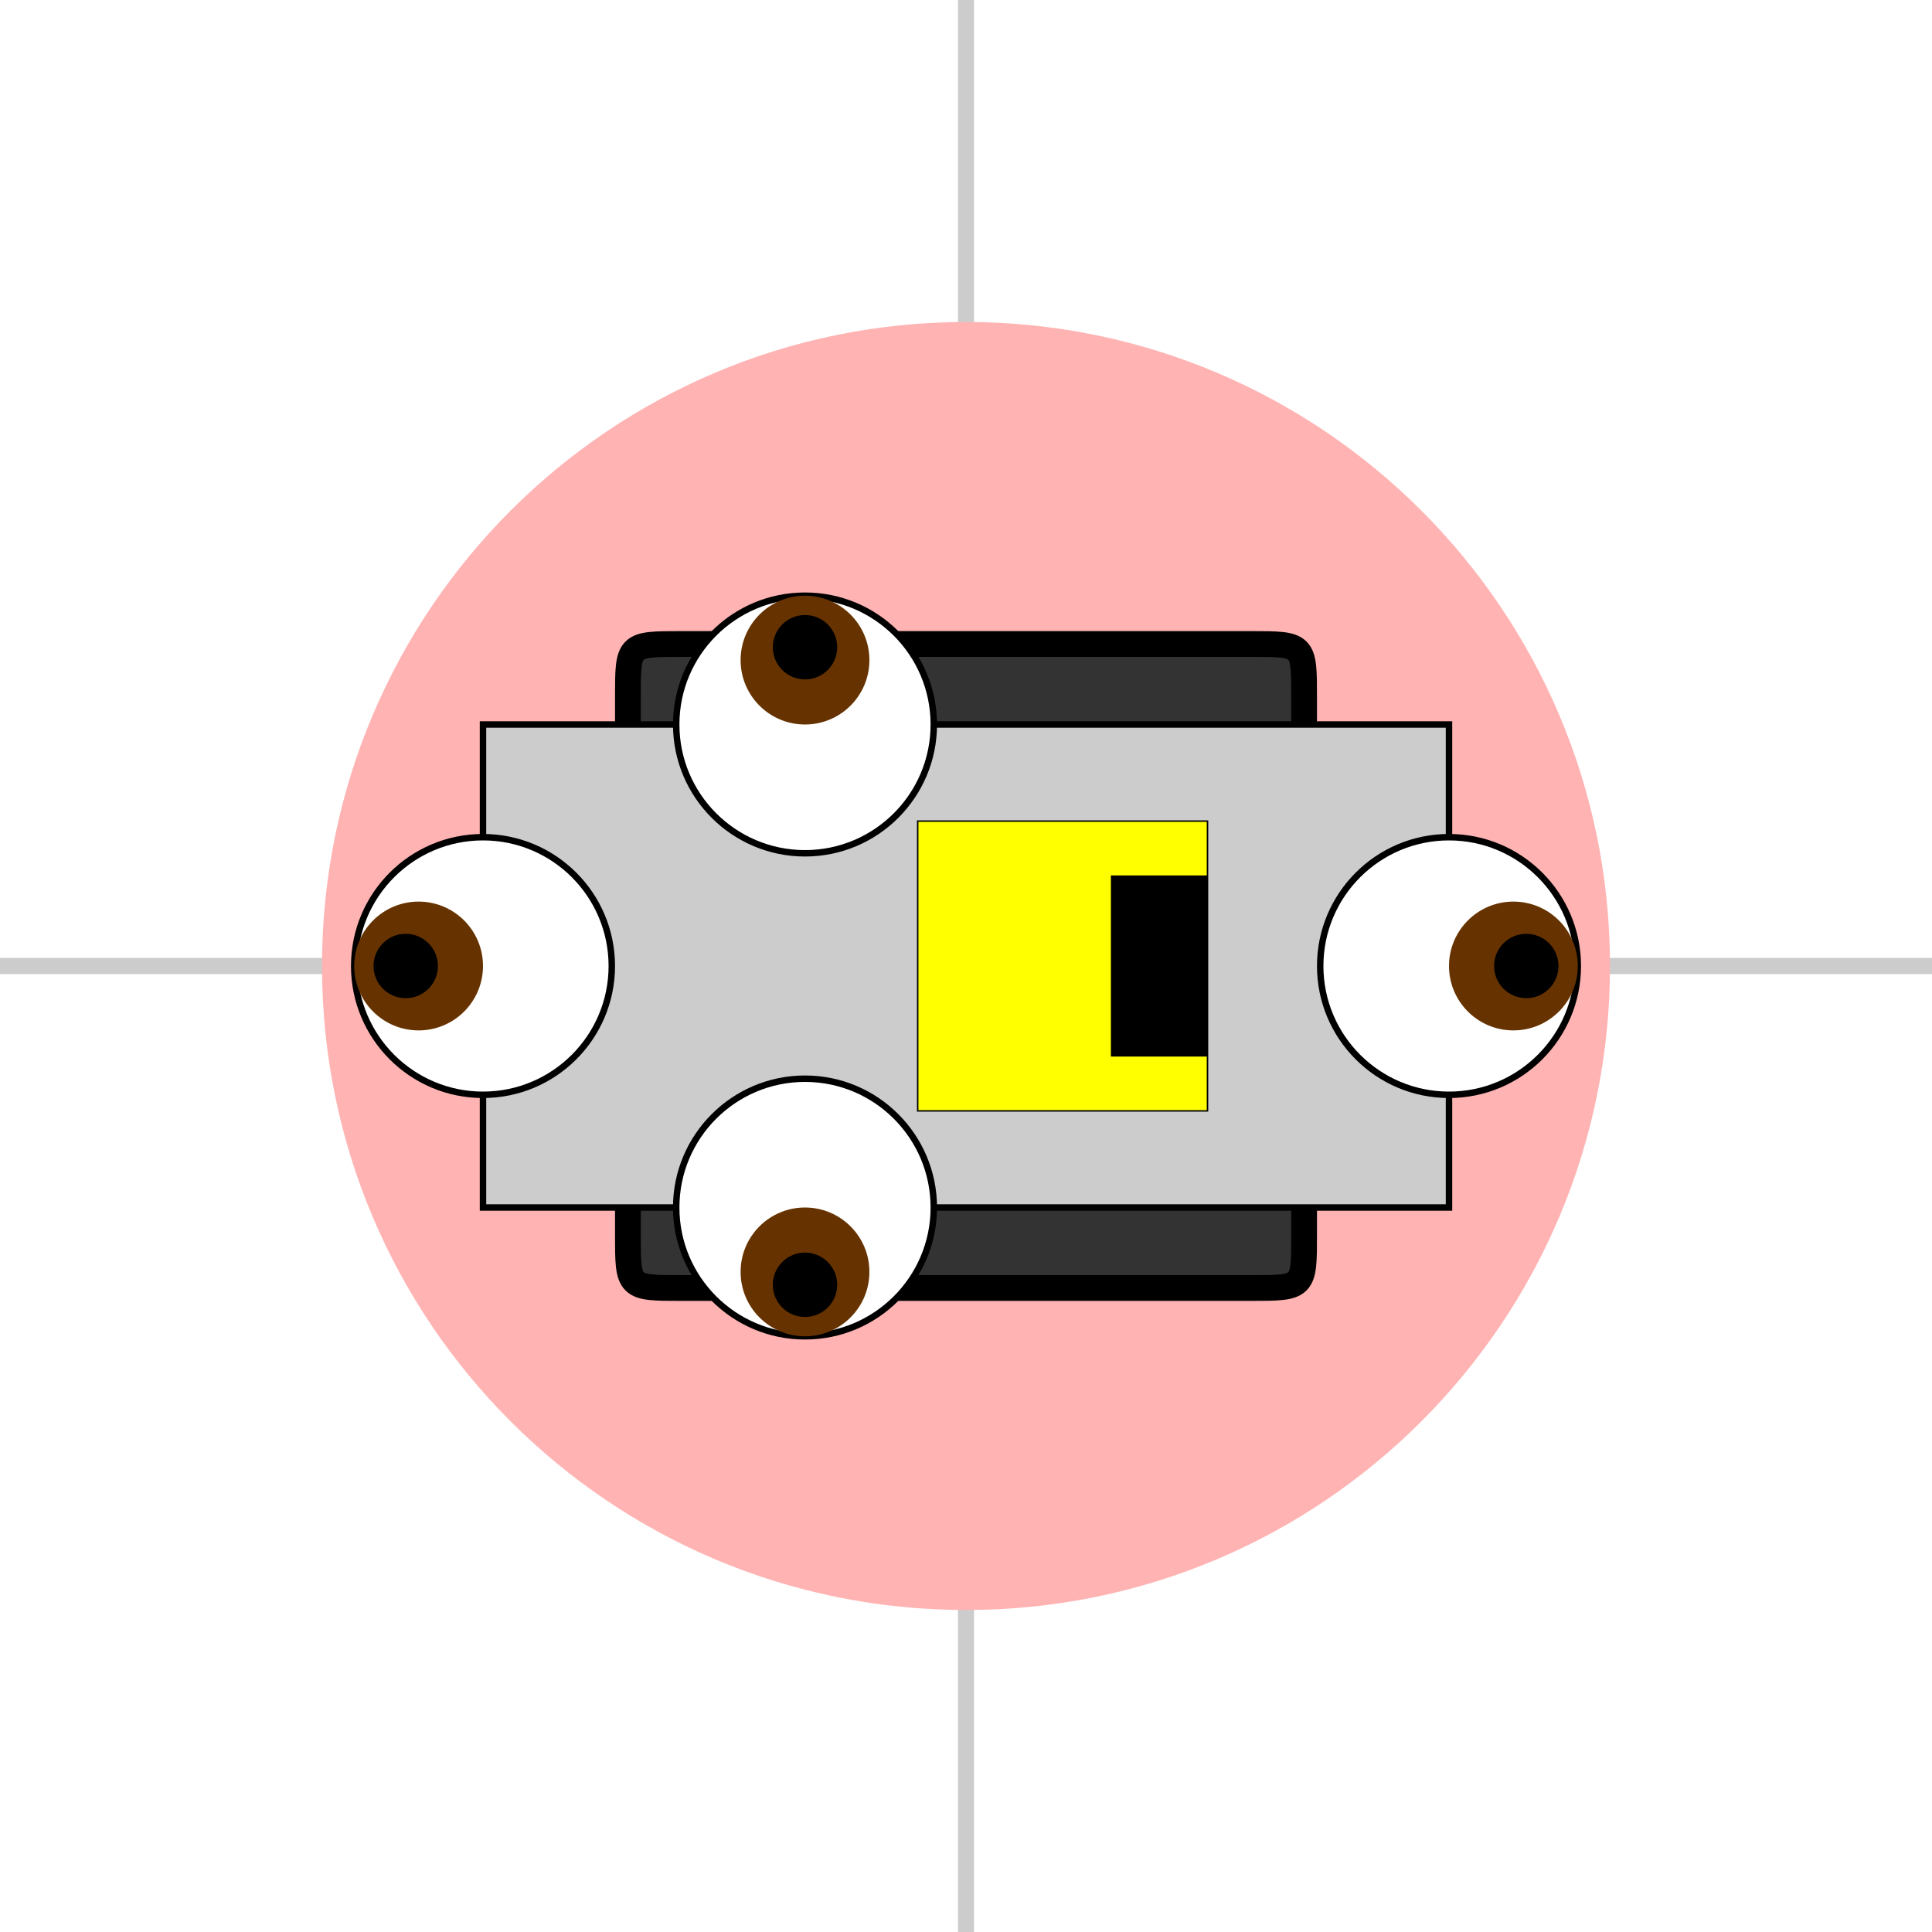
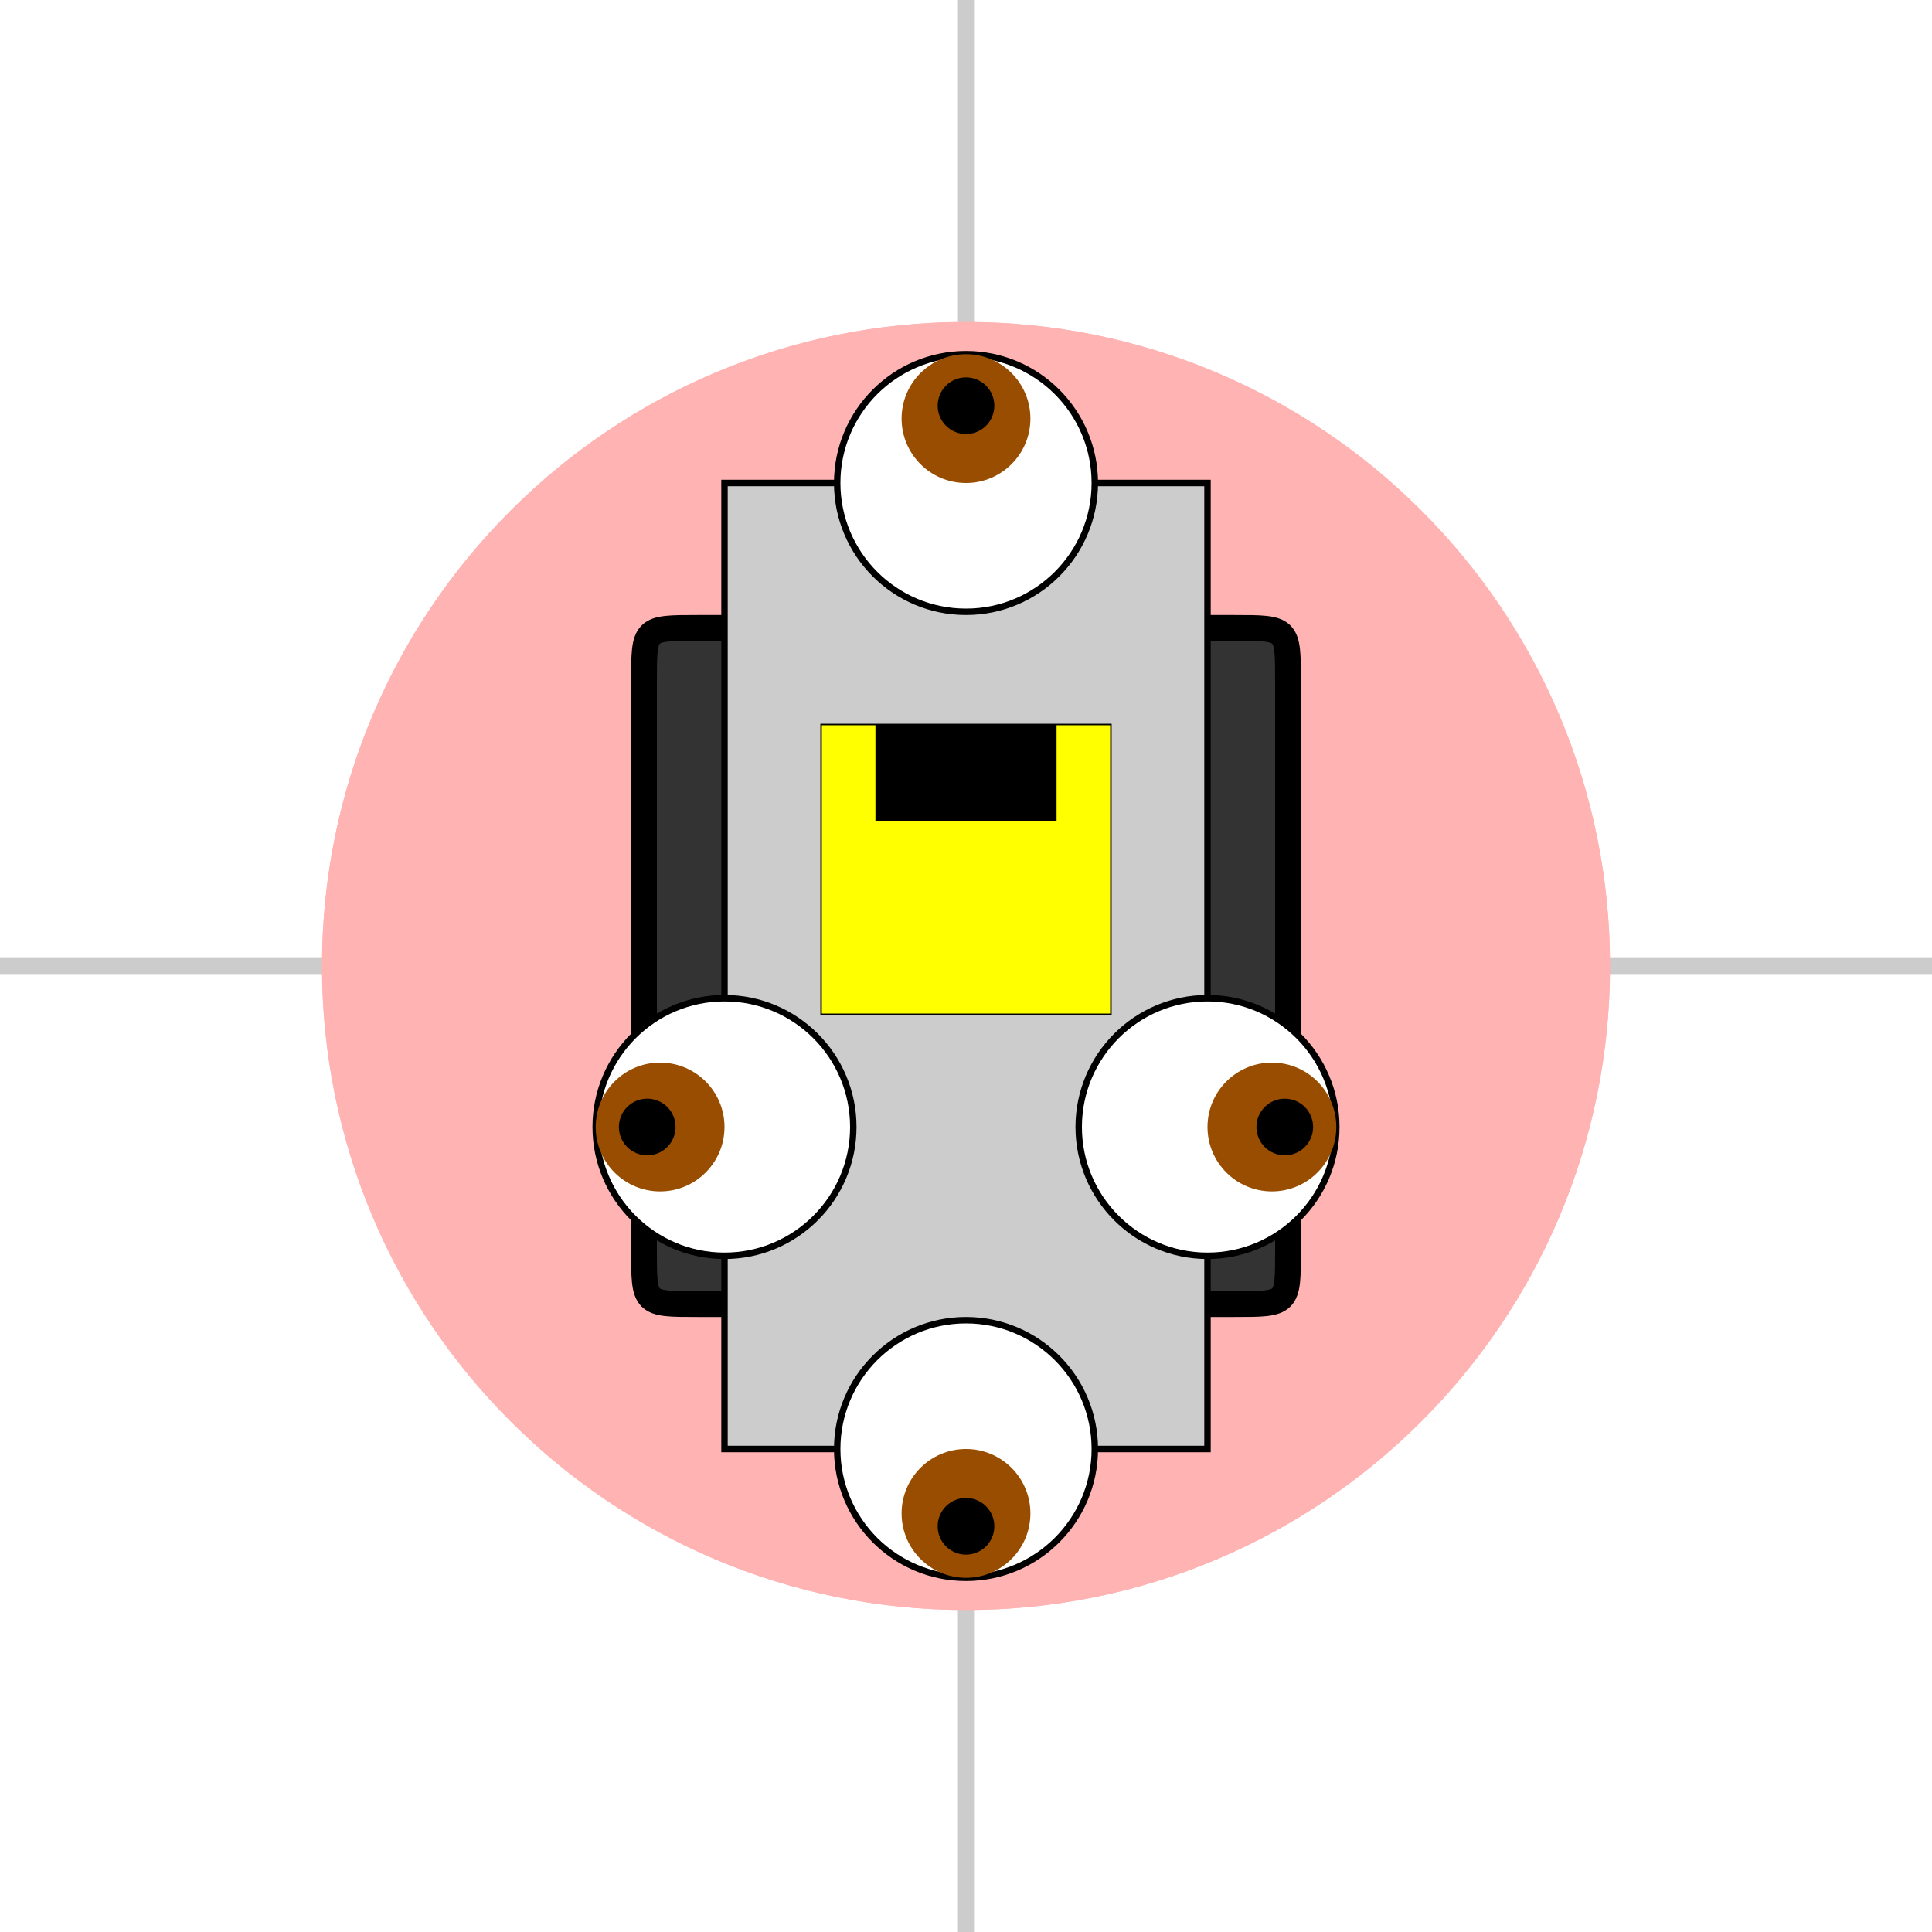
<svg xmlns="http://www.w3.org/2000/svg" width="800pt" height="800pt" viewBox="0 0 800 800" version="1.1">
-   <g id="surface216">
+   <g id="surface233">
    <rect x="0" y="0" width="800" height="800" style="fill:rgb(100%,100%,100%);fill-opacity:1;stroke:none;" />
-     <path style="fill:none;stroke-width:0.005;stroke-linecap:butt;stroke-linejoin:miter;stroke:rgb(80%,80%,80%);stroke-opacity:1;stroke-miterlimit:10;" d="M -10 -10 L -10 10 " transform="matrix(1333.333,0,0,-1333.333,400,400)" />
-     <path style="fill:none;stroke-width:0.005;stroke-linecap:butt;stroke-linejoin:miter;stroke:rgb(80%,80%,80%);stroke-opacity:1;stroke-miterlimit:10;" d="M -9 -10 L -9 10 " transform="matrix(1333.333,0,0,-1333.333,400,400)" />
-     <path style="fill:none;stroke-width:0.005;stroke-linecap:butt;stroke-linejoin:miter;stroke:rgb(80%,80%,80%);stroke-opacity:1;stroke-miterlimit:10;" d="M -8 -10 L -8 10 " transform="matrix(1333.333,0,0,-1333.333,400,400)" />
-     <path style="fill:none;stroke-width:0.005;stroke-linecap:butt;stroke-linejoin:miter;stroke:rgb(80%,80%,80%);stroke-opacity:1;stroke-miterlimit:10;" d="M -7 -10 L -7 10 " transform="matrix(1333.333,0,0,-1333.333,400,400)" />
-     <path style="fill:none;stroke-width:0.005;stroke-linecap:butt;stroke-linejoin:miter;stroke:rgb(80%,80%,80%);stroke-opacity:1;stroke-miterlimit:10;" d="M -6 -10 L -6 10 " transform="matrix(1333.333,0,0,-1333.333,400,400)" />
-     <path style="fill:none;stroke-width:0.005;stroke-linecap:butt;stroke-linejoin:miter;stroke:rgb(80%,80%,80%);stroke-opacity:1;stroke-miterlimit:10;" d="M -5 -10 L -5 10 " transform="matrix(1333.333,0,0,-1333.333,400,400)" />
-     <path style="fill:none;stroke-width:0.005;stroke-linecap:butt;stroke-linejoin:miter;stroke:rgb(80%,80%,80%);stroke-opacity:1;stroke-miterlimit:10;" d="M -4 -10 L -4 10 " transform="matrix(1333.333,0,0,-1333.333,400,400)" />
-     <path style="fill:none;stroke-width:0.005;stroke-linecap:butt;stroke-linejoin:miter;stroke:rgb(80%,80%,80%);stroke-opacity:1;stroke-miterlimit:10;" d="M -3 -10 L -3 10 " transform="matrix(1333.333,0,0,-1333.333,400,400)" />
-     <path style="fill:none;stroke-width:0.005;stroke-linecap:butt;stroke-linejoin:miter;stroke:rgb(80%,80%,80%);stroke-opacity:1;stroke-miterlimit:10;" d="M -2 -10 L -2 10 " transform="matrix(1333.333,0,0,-1333.333,400,400)" />
-     <path style="fill:none;stroke-width:0.005;stroke-linecap:butt;stroke-linejoin:miter;stroke:rgb(80%,80%,80%);stroke-opacity:1;stroke-miterlimit:10;" d="M -1 -10 L -1 10 " transform="matrix(1333.333,0,0,-1333.333,400,400)" />
-     <path style="fill:none;stroke-width:0.005;stroke-linecap:butt;stroke-linejoin:miter;stroke:rgb(80%,80%,80%);stroke-opacity:1;stroke-miterlimit:10;" d="M 0 -10 L 0 10 " transform="matrix(1333.333,0,0,-1333.333,400,400)" />
-     <path style="fill:none;stroke-width:0.005;stroke-linecap:butt;stroke-linejoin:miter;stroke:rgb(80%,80%,80%);stroke-opacity:1;stroke-miterlimit:10;" d="M 1 -10 L 1 10 " transform="matrix(1333.333,0,0,-1333.333,400,400)" />
-     <path style="fill:none;stroke-width:0.005;stroke-linecap:butt;stroke-linejoin:miter;stroke:rgb(80%,80%,80%);stroke-opacity:1;stroke-miterlimit:10;" d="M 2 -10 L 2 10 " transform="matrix(1333.333,0,0,-1333.333,400,400)" />
-     <path style="fill:none;stroke-width:0.005;stroke-linecap:butt;stroke-linejoin:miter;stroke:rgb(80%,80%,80%);stroke-opacity:1;stroke-miterlimit:10;" d="M 3 -10 L 3 10 " transform="matrix(1333.333,0,0,-1333.333,400,400)" />
-     <path style="fill:none;stroke-width:0.005;stroke-linecap:butt;stroke-linejoin:miter;stroke:rgb(80%,80%,80%);stroke-opacity:1;stroke-miterlimit:10;" d="M 4 -10 L 4 10 " transform="matrix(1333.333,0,0,-1333.333,400,400)" />
-     <path style="fill:none;stroke-width:0.005;stroke-linecap:butt;stroke-linejoin:miter;stroke:rgb(80%,80%,80%);stroke-opacity:1;stroke-miterlimit:10;" d="M 5 -10 L 5 10 " transform="matrix(1333.333,0,0,-1333.333,400,400)" />
-     <path style="fill:none;stroke-width:0.005;stroke-linecap:butt;stroke-linejoin:miter;stroke:rgb(80%,80%,80%);stroke-opacity:1;stroke-miterlimit:10;" d="M 6 -10 L 6 10 " transform="matrix(1333.333,0,0,-1333.333,400,400)" />
-     <path style="fill:none;stroke-width:0.005;stroke-linecap:butt;stroke-linejoin:miter;stroke:rgb(80%,80%,80%);stroke-opacity:1;stroke-miterlimit:10;" d="M 7 -10 L 7 10 " transform="matrix(1333.333,0,0,-1333.333,400,400)" />
-     <path style="fill:none;stroke-width:0.005;stroke-linecap:butt;stroke-linejoin:miter;stroke:rgb(80%,80%,80%);stroke-opacity:1;stroke-miterlimit:10;" d="M 8 -10 L 8 10 " transform="matrix(1333.333,0,0,-1333.333,400,400)" />
-     <path style="fill:none;stroke-width:0.005;stroke-linecap:butt;stroke-linejoin:miter;stroke:rgb(80%,80%,80%);stroke-opacity:1;stroke-miterlimit:10;" d="M 9 -10 L 9 10 " transform="matrix(1333.333,0,0,-1333.333,400,400)" />
-     <path style="fill:none;stroke-width:0.005;stroke-linecap:butt;stroke-linejoin:miter;stroke:rgb(80%,80%,80%);stroke-opacity:1;stroke-miterlimit:10;" d="M 10 -10 L 10 10 " transform="matrix(1333.333,0,0,-1333.333,400,400)" />
-     <path style="fill:none;stroke-width:0.005;stroke-linecap:butt;stroke-linejoin:miter;stroke:rgb(80%,80%,80%);stroke-opacity:1;stroke-miterlimit:10;" d="M -10 -10 L 10 -10 " transform="matrix(1333.333,0,0,-1333.333,400,400)" />
-     <path style="fill:none;stroke-width:0.005;stroke-linecap:butt;stroke-linejoin:miter;stroke:rgb(80%,80%,80%);stroke-opacity:1;stroke-miterlimit:10;" d="M -10 -9 L 10 -9 " transform="matrix(1333.333,0,0,-1333.333,400,400)" />
-     <path style="fill:none;stroke-width:0.005;stroke-linecap:butt;stroke-linejoin:miter;stroke:rgb(80%,80%,80%);stroke-opacity:1;stroke-miterlimit:10;" d="M -10 -8 L 10 -8 " transform="matrix(1333.333,0,0,-1333.333,400,400)" />
-     <path style="fill:none;stroke-width:0.005;stroke-linecap:butt;stroke-linejoin:miter;stroke:rgb(80%,80%,80%);stroke-opacity:1;stroke-miterlimit:10;" d="M -10 -7 L 10 -7 " transform="matrix(1333.333,0,0,-1333.333,400,400)" />
-     <path style="fill:none;stroke-width:0.005;stroke-linecap:butt;stroke-linejoin:miter;stroke:rgb(80%,80%,80%);stroke-opacity:1;stroke-miterlimit:10;" d="M -10 -6 L 10 -6 " transform="matrix(1333.333,0,0,-1333.333,400,400)" />
-     <path style="fill:none;stroke-width:0.005;stroke-linecap:butt;stroke-linejoin:miter;stroke:rgb(80%,80%,80%);stroke-opacity:1;stroke-miterlimit:10;" d="M -10 -5 L 10 -5 " transform="matrix(1333.333,0,0,-1333.333,400,400)" />
-     <path style="fill:none;stroke-width:0.005;stroke-linecap:butt;stroke-linejoin:miter;stroke:rgb(80%,80%,80%);stroke-opacity:1;stroke-miterlimit:10;" d="M -10 -4 L 10 -4 " transform="matrix(1333.333,0,0,-1333.333,400,400)" />
-     <path style="fill:none;stroke-width:0.005;stroke-linecap:butt;stroke-linejoin:miter;stroke:rgb(80%,80%,80%);stroke-opacity:1;stroke-miterlimit:10;" d="M -10 -3 L 10 -3 " transform="matrix(1333.333,0,0,-1333.333,400,400)" />
-     <path style="fill:none;stroke-width:0.005;stroke-linecap:butt;stroke-linejoin:miter;stroke:rgb(80%,80%,80%);stroke-opacity:1;stroke-miterlimit:10;" d="M -10 -2 L 10 -2 " transform="matrix(1333.333,0,0,-1333.333,400,400)" />
-     <path style="fill:none;stroke-width:0.005;stroke-linecap:butt;stroke-linejoin:miter;stroke:rgb(80%,80%,80%);stroke-opacity:1;stroke-miterlimit:10;" d="M -10 -1 L 10 -1 " transform="matrix(1333.333,0,0,-1333.333,400,400)" />
-     <path style="fill:none;stroke-width:0.005;stroke-linecap:butt;stroke-linejoin:miter;stroke:rgb(80%,80%,80%);stroke-opacity:1;stroke-miterlimit:10;" d="M -10 0 L 10 0 " transform="matrix(1333.333,0,0,-1333.333,400,400)" />
-     <path style="fill:none;stroke-width:0.005;stroke-linecap:butt;stroke-linejoin:miter;stroke:rgb(80%,80%,80%);stroke-opacity:1;stroke-miterlimit:10;" d="M -10 1 L 10 1 " transform="matrix(1333.333,0,0,-1333.333,400,400)" />
-     <path style="fill:none;stroke-width:0.005;stroke-linecap:butt;stroke-linejoin:miter;stroke:rgb(80%,80%,80%);stroke-opacity:1;stroke-miterlimit:10;" d="M -10 2 L 10 2 " transform="matrix(1333.333,0,0,-1333.333,400,400)" />
-     <path style="fill:none;stroke-width:0.005;stroke-linecap:butt;stroke-linejoin:miter;stroke:rgb(80%,80%,80%);stroke-opacity:1;stroke-miterlimit:10;" d="M -10 3 L 10 3 " transform="matrix(1333.333,0,0,-1333.333,400,400)" />
-     <path style="fill:none;stroke-width:0.005;stroke-linecap:butt;stroke-linejoin:miter;stroke:rgb(80%,80%,80%);stroke-opacity:1;stroke-miterlimit:10;" d="M -10 4 L 10 4 " transform="matrix(1333.333,0,0,-1333.333,400,400)" />
-     <path style="fill:none;stroke-width:0.005;stroke-linecap:butt;stroke-linejoin:miter;stroke:rgb(80%,80%,80%);stroke-opacity:1;stroke-miterlimit:10;" d="M -10 5 L 10 5 " transform="matrix(1333.333,0,0,-1333.333,400,400)" />
-     <path style="fill:none;stroke-width:0.005;stroke-linecap:butt;stroke-linejoin:miter;stroke:rgb(80%,80%,80%);stroke-opacity:1;stroke-miterlimit:10;" d="M -10 6 L 10 6 " transform="matrix(1333.333,0,0,-1333.333,400,400)" />
-     <path style="fill:none;stroke-width:0.005;stroke-linecap:butt;stroke-linejoin:miter;stroke:rgb(80%,80%,80%);stroke-opacity:1;stroke-miterlimit:10;" d="M -10 7 L 10 7 " transform="matrix(1333.333,0,0,-1333.333,400,400)" />
-     <path style="fill:none;stroke-width:0.005;stroke-linecap:butt;stroke-linejoin:miter;stroke:rgb(80%,80%,80%);stroke-opacity:1;stroke-miterlimit:10;" d="M -10 8 L 10 8 " transform="matrix(1333.333,0,0,-1333.333,400,400)" />
-     <path style="fill:none;stroke-width:0.005;stroke-linecap:butt;stroke-linejoin:miter;stroke:rgb(80%,80%,80%);stroke-opacity:1;stroke-miterlimit:10;" d="M -10 9 L 10 9 " transform="matrix(1333.333,0,0,-1333.333,400,400)" />
-     <path style="fill:none;stroke-width:0.005;stroke-linecap:butt;stroke-linejoin:miter;stroke:rgb(80%,80%,80%);stroke-opacity:1;stroke-miterlimit:10;" d="M -10 10 L 10 10 " transform="matrix(1333.333,0,0,-1333.333,400,400)" />
-     <path style=" stroke:none;fill-rule:nonzero;fill:rgb(100%,70%,70%);fill-opacity:1;" d="M 666.668 400 C 666.668 252.723 547.277 133.332 400 133.332 C 252.723 133.332 133.332 252.723 133.332 400 C 133.332 547.277 252.723 666.668 400 666.668 C 547.277 666.668 666.668 547.277 666.668 400 " />
-     <path style="fill-rule:nonzero;fill:rgb(20%,20%,20%);fill-opacity:1;stroke-width:0.04;stroke-linecap:butt;stroke-linejoin:miter;stroke:rgb(0%,0%,0%);stroke-opacity:1;stroke-miterlimit:10;" d="M -0.442 -0.125 L 0.442 -0.125 C 0.525 -0.125 0.525 -0.125 0.525 -0.042 L 0.525 0.042 C 0.525 0.125 0.525 0.125 0.442 0.125 L -0.442 0.125 C -0.525 0.125 -0.525 0.125 -0.525 0.042 L -0.525 -0.042 C -0.525 -0.125 -0.525 -0.125 -0.442 -0.125 " transform="matrix(266.6667,0,0,-266.6667,400,500)" />
-     <path style="fill-rule:nonzero;fill:rgb(20%,20%,20%);fill-opacity:1;stroke-width:0.04;stroke-linecap:butt;stroke-linejoin:miter;stroke:rgb(0%,0%,0%);stroke-opacity:1;stroke-miterlimit:10;" d="M -0.442 -0.125 L 0.442 -0.125 C 0.525 -0.125 0.525 -0.125 0.525 -0.042 L 0.525 0.042 C 0.525 0.125 0.525 0.125 0.442 0.125 L -0.442 0.125 C -0.525 0.125 -0.525 0.125 -0.525 0.042 L -0.525 -0.042 C -0.525 -0.125 -0.525 -0.125 -0.442 -0.125 " transform="matrix(266.6667,0,0,-266.6667,400,300)" />
-     <path style="fill-rule:nonzero;fill:rgb(80%,80%,80%);fill-opacity:1;stroke-width:0.01;stroke-linecap:butt;stroke-linejoin:miter;stroke:rgb(0%,0%,0%);stroke-opacity:1;stroke-miterlimit:10;" d="M -0.75 -0.375 L 0.75 -0.375 L 0.75 0.375 L -0.75 0.375 Z M -0.75 -0.375 " transform="matrix(266.6667,0,0,-266.6667,400,400)" />
-     <path style="fill-rule:nonzero;fill:rgb(100%,100%,0%);fill-opacity:1;stroke-width:0.005;stroke-linecap:butt;stroke-linejoin:miter;stroke:rgb(0%,0%,0%);stroke-opacity:1;stroke-miterlimit:10;" d="M -0.5 -0.5 L 0.5 -0.5 L 0.5 0.5 L -0.5 0.5 Z M -0.5 -0.5 " transform="matrix(120,0,0,-120,440,400)" />
-     <path style=" stroke:none;fill-rule:nonzero;fill:rgb(0%,0%,0%);fill-opacity:1;" d="M 460 437.5 L 500 437.5 L 500 362.5 L 460 362.5 Z M 460 437.5 " />
-     <path style="fill-rule:nonzero;fill:rgb(100%,100%,100%);fill-opacity:1;stroke-width:0.05;stroke-linecap:butt;stroke-linejoin:miter;stroke:rgb(0%,0%,0%);stroke-opacity:1;stroke-miterlimit:10;" d="M 1 0 C 1 0.552 0.552 1 0 1 C -0.552 1 -1 0.552 -1 0 C -1 -0.552 -0.552 -1 0 -1 C 0.552 -1 1 -0.552 1 0 " transform="matrix(53.33333,0,0,-53.33333,600,400)" />
-     <path style=" stroke:none;fill-rule:nonzero;fill:rgb(40%,20%,0%);fill-opacity:1;" d="M 653.332 400 C 653.332 385.273 641.395 373.332 626.668 373.332 C 611.938 373.332 600 385.273 600 400 C 600 414.727 611.938 426.668 626.668 426.668 C 641.395 426.668 653.332 414.727 653.332 400 " />
-     <path style=" stroke:none;fill-rule:nonzero;fill:rgb(0%,0%,0%);fill-opacity:1;" d="M 645.332 400 C 645.332 392.637 639.363 386.668 632 386.668 C 624.637 386.668 618.668 392.637 618.668 400 C 618.668 407.363 624.637 413.332 632 413.332 C 639.363 413.332 645.332 407.363 645.332 400 " />
-     <path style="fill-rule:nonzero;fill:rgb(100%,100%,100%);fill-opacity:1;stroke-width:0.05;stroke-linecap:butt;stroke-linejoin:miter;stroke:rgb(0%,0%,0%);stroke-opacity:1;stroke-miterlimit:10;" d="M 1 0 C 1 0.552 0.552 1 -0 1 C -0.552 1 -1 0.552 -1 0 C -1 -0.552 -0.552 -1 -0 -1 C 0.552 -1 1 -0.552 1 0 " transform="matrix(0.000000000000003266,-53.33333,-53.33333,-0.000000000000003266,333.3333,300)" />
-     <path style=" stroke:none;fill-rule:nonzero;fill:rgb(40%,20%,0%);fill-opacity:1;" d="M 333.332 246.668 C 318.605 246.668 306.668 258.605 306.668 273.332 C 306.668 288.062 318.605 300 333.332 300 C 348.062 300 360 288.062 360 273.332 C 360 258.605 348.062 246.668 333.332 246.668 " />
-     <path style=" stroke:none;fill-rule:nonzero;fill:rgb(0%,0%,0%);fill-opacity:1;" d="M 333.332 254.668 C 325.969 254.668 320 260.637 320 268 C 320 275.363 325.969 281.332 333.332 281.332 C 340.695 281.332 346.668 275.363 346.668 268 C 346.668 260.637 340.695 254.668 333.332 254.668 " />
-     <path style="fill-rule:nonzero;fill:rgb(100%,100%,100%);fill-opacity:1;stroke-width:0.05;stroke-linecap:butt;stroke-linejoin:miter;stroke:rgb(0%,0%,0%);stroke-opacity:1;stroke-miterlimit:10;" d="M 1 -0 C 1 0.552 0.552 1 0 1 C -0.552 1 -1 0.552 -1 -0 C -1 -0.552 -0.552 -1 0 -1 C 0.552 -1 1 -0.552 1 -0 " transform="matrix(0.000000000000003266,53.33333,53.33333,-0.000000000000003266,333.3333,500)" />
-     <path style=" stroke:none;fill-rule:nonzero;fill:rgb(40%,20%,0%);fill-opacity:1;" d="M 333.332 553.332 C 348.062 553.332 360 541.395 360 526.668 C 360 511.938 348.062 500 333.332 500 C 318.605 500 306.668 511.938 306.668 526.668 C 306.668 541.395 318.605 553.332 333.332 553.332 " />
-     <path style=" stroke:none;fill-rule:nonzero;fill:rgb(0%,0%,0%);fill-opacity:1;" d="M 333.332 545.332 C 340.695 545.332 346.668 539.363 346.668 532 C 346.668 524.637 340.695 518.668 333.332 518.668 C 325.969 518.668 320 524.637 320 532 C 320 539.363 325.969 545.332 333.332 545.332 " />
-     <path style="fill-rule:nonzero;fill:rgb(100%,100%,100%);fill-opacity:1;stroke-width:0.05;stroke-linecap:butt;stroke-linejoin:miter;stroke:rgb(0%,0%,0%);stroke-opacity:1;stroke-miterlimit:10;" d="M 1 0 C 1 0.552 0.552 1 0 1 C -0.552 1 -1 0.552 -1 0 C -1 -0.552 -0.552 -1 0 -1 C 0.552 -1 1 -0.552 1 0 " transform="matrix(-53.33333,0.000000000000006531,0.000000000000006531,53.33333,200,400)" />
-     <path style=" stroke:none;fill-rule:nonzero;fill:rgb(40%,20%,0%);fill-opacity:1;" d="M 146.668 400 C 146.668 414.727 158.605 426.668 173.332 426.668 C 188.062 426.668 200 414.727 200 400 C 200 385.273 188.062 373.332 173.332 373.332 C 158.605 373.332 146.668 385.273 146.668 400 " />
-     <path style=" stroke:none;fill-rule:nonzero;fill:rgb(0%,0%,0%);fill-opacity:1;" d="M 154.668 400 C 154.668 407.363 160.637 413.332 168 413.332 C 175.363 413.332 181.332 407.363 181.332 400 C 181.332 392.637 175.363 386.668 168 386.668 C 160.637 386.668 154.668 392.637 154.668 400 " />
+     <path style="fill:none;stroke-width:0.005;stroke-linecap:butt;stroke-linejoin:miter;stroke:rgb(80%,80%,80%);stroke-opacity:1;stroke-miterlimit:10;" d="M -10 -10 L -10 10 " transform="matrix(0.000000000000081643,-1333.333,-1333.333,-0.000000000000081643,400,400)" />
+     <path style="fill:none;stroke-width:0.005;stroke-linecap:butt;stroke-linejoin:miter;stroke:rgb(80%,80%,80%);stroke-opacity:1;stroke-miterlimit:10;" d="M -9 -10 L -9 10 " transform="matrix(0.000000000000081643,-1333.333,-1333.333,-0.000000000000081643,400,400)" />
+     <path style="fill:none;stroke-width:0.005;stroke-linecap:butt;stroke-linejoin:miter;stroke:rgb(80%,80%,80%);stroke-opacity:1;stroke-miterlimit:10;" d="M -8 -10 L -8 10 " transform="matrix(0.000000000000081643,-1333.333,-1333.333,-0.000000000000081643,400,400)" />
+     <path style="fill:none;stroke-width:0.005;stroke-linecap:butt;stroke-linejoin:miter;stroke:rgb(80%,80%,80%);stroke-opacity:1;stroke-miterlimit:10;" d="M -7 -10 L -7 10 " transform="matrix(0.000000000000081643,-1333.333,-1333.333,-0.000000000000081643,400,400)" />
+     <path style="fill:none;stroke-width:0.005;stroke-linecap:butt;stroke-linejoin:miter;stroke:rgb(80%,80%,80%);stroke-opacity:1;stroke-miterlimit:10;" d="M -6 -10 L -6 10 " transform="matrix(0.000000000000081643,-1333.333,-1333.333,-0.000000000000081643,400,400)" />
+     <path style="fill:none;stroke-width:0.005;stroke-linecap:butt;stroke-linejoin:miter;stroke:rgb(80%,80%,80%);stroke-opacity:1;stroke-miterlimit:10;" d="M -5 -10 L -5 10 " transform="matrix(0.000000000000081643,-1333.333,-1333.333,-0.000000000000081643,400,400)" />
+     <path style="fill:none;stroke-width:0.005;stroke-linecap:butt;stroke-linejoin:miter;stroke:rgb(80%,80%,80%);stroke-opacity:1;stroke-miterlimit:10;" d="M -4 -10 L -4 10 " transform="matrix(0.000000000000081643,-1333.333,-1333.333,-0.000000000000081643,400,400)" />
+     <path style="fill:none;stroke-width:0.005;stroke-linecap:butt;stroke-linejoin:miter;stroke:rgb(80%,80%,80%);stroke-opacity:1;stroke-miterlimit:10;" d="M -3 -10 L -3 10 " transform="matrix(0.000000000000081643,-1333.333,-1333.333,-0.000000000000081643,400,400)" />
+     <path style="fill:none;stroke-width:0.005;stroke-linecap:butt;stroke-linejoin:miter;stroke:rgb(80%,80%,80%);stroke-opacity:1;stroke-miterlimit:10;" d="M -2 -10 L -2 10 " transform="matrix(0.000000000000081643,-1333.333,-1333.333,-0.000000000000081643,400,400)" />
+     <path style="fill:none;stroke-width:0.005;stroke-linecap:butt;stroke-linejoin:miter;stroke:rgb(80%,80%,80%);stroke-opacity:1;stroke-miterlimit:10;" d="M -1 -10 L -1 10 " transform="matrix(0.000000000000081643,-1333.333,-1333.333,-0.000000000000081643,400,400)" />
+     <path style="fill:none;stroke-width:0.005;stroke-linecap:butt;stroke-linejoin:miter;stroke:rgb(80%,80%,80%);stroke-opacity:1;stroke-miterlimit:10;" d="M 0 -10 L -0 10 " transform="matrix(0.000000000000081643,-1333.333,-1333.333,-0.000000000000081643,400,400)" />
+     <path style="fill:none;stroke-width:0.005;stroke-linecap:butt;stroke-linejoin:miter;stroke:rgb(80%,80%,80%);stroke-opacity:1;stroke-miterlimit:10;" d="M 1 -10 L 1 10 " transform="matrix(0.000000000000081643,-1333.333,-1333.333,-0.000000000000081643,400,400)" />
+     <path style="fill:none;stroke-width:0.005;stroke-linecap:butt;stroke-linejoin:miter;stroke:rgb(80%,80%,80%);stroke-opacity:1;stroke-miterlimit:10;" d="M 2 -10 L 2 10 " transform="matrix(0.000000000000081643,-1333.333,-1333.333,-0.000000000000081643,400,400)" />
+     <path style="fill:none;stroke-width:0.005;stroke-linecap:butt;stroke-linejoin:miter;stroke:rgb(80%,80%,80%);stroke-opacity:1;stroke-miterlimit:10;" d="M 3 -10 L 3 10 " transform="matrix(0.000000000000081643,-1333.333,-1333.333,-0.000000000000081643,400,400)" />
+     <path style="fill:none;stroke-width:0.005;stroke-linecap:butt;stroke-linejoin:miter;stroke:rgb(80%,80%,80%);stroke-opacity:1;stroke-miterlimit:10;" d="M 4 -10 L 4 10 " transform="matrix(0.000000000000081643,-1333.333,-1333.333,-0.000000000000081643,400,400)" />
+     <path style="fill:none;stroke-width:0.005;stroke-linecap:butt;stroke-linejoin:miter;stroke:rgb(80%,80%,80%);stroke-opacity:1;stroke-miterlimit:10;" d="M 5 -10 L 5 10 " transform="matrix(0.000000000000081643,-1333.333,-1333.333,-0.000000000000081643,400,400)" />
+     <path style="fill:none;stroke-width:0.005;stroke-linecap:butt;stroke-linejoin:miter;stroke:rgb(80%,80%,80%);stroke-opacity:1;stroke-miterlimit:10;" d="M 6 -10 L 6 10 " transform="matrix(0.000000000000081643,-1333.333,-1333.333,-0.000000000000081643,400,400)" />
+     <path style="fill:none;stroke-width:0.005;stroke-linecap:butt;stroke-linejoin:miter;stroke:rgb(80%,80%,80%);stroke-opacity:1;stroke-miterlimit:10;" d="M 7 -10 L 7 10 " transform="matrix(0.000000000000081643,-1333.333,-1333.333,-0.000000000000081643,400,400)" />
+     <path style="fill:none;stroke-width:0.005;stroke-linecap:butt;stroke-linejoin:miter;stroke:rgb(80%,80%,80%);stroke-opacity:1;stroke-miterlimit:10;" d="M 8 -10 L 8 10 " transform="matrix(0.000000000000081643,-1333.333,-1333.333,-0.000000000000081643,400,400)" />
+     <path style="fill:none;stroke-width:0.005;stroke-linecap:butt;stroke-linejoin:miter;stroke:rgb(80%,80%,80%);stroke-opacity:1;stroke-miterlimit:10;" d="M 9 -10 L 9 10 " transform="matrix(0.000000000000081643,-1333.333,-1333.333,-0.000000000000081643,400,400)" />
+     <path style="fill:none;stroke-width:0.005;stroke-linecap:butt;stroke-linejoin:miter;stroke:rgb(80%,80%,80%);stroke-opacity:1;stroke-miterlimit:10;" d="M 10 -10 L 10 10 " transform="matrix(0.000000000000081643,-1333.333,-1333.333,-0.000000000000081643,400,400)" />
+     <path style="fill:none;stroke-width:0.005;stroke-linecap:butt;stroke-linejoin:miter;stroke:rgb(80%,80%,80%);stroke-opacity:1;stroke-miterlimit:10;" d="M -10 -10 L 10 -10 " transform="matrix(0.000000000000081643,-1333.333,-1333.333,-0.000000000000081643,400,400)" />
+     <path style="fill:none;stroke-width:0.005;stroke-linecap:butt;stroke-linejoin:miter;stroke:rgb(80%,80%,80%);stroke-opacity:1;stroke-miterlimit:10;" d="M -10 -9 L 10 -9 " transform="matrix(0.000000000000081643,-1333.333,-1333.333,-0.000000000000081643,400,400)" />
+     <path style="fill:none;stroke-width:0.005;stroke-linecap:butt;stroke-linejoin:miter;stroke:rgb(80%,80%,80%);stroke-opacity:1;stroke-miterlimit:10;" d="M -10 -8 L 10 -8 " transform="matrix(0.000000000000081643,-1333.333,-1333.333,-0.000000000000081643,400,400)" />
+     <path style="fill:none;stroke-width:0.005;stroke-linecap:butt;stroke-linejoin:miter;stroke:rgb(80%,80%,80%);stroke-opacity:1;stroke-miterlimit:10;" d="M -10 -7 L 10 -7 " transform="matrix(0.000000000000081643,-1333.333,-1333.333,-0.000000000000081643,400,400)" />
+     <path style="fill:none;stroke-width:0.005;stroke-linecap:butt;stroke-linejoin:miter;stroke:rgb(80%,80%,80%);stroke-opacity:1;stroke-miterlimit:10;" d="M -10 -6 L 10 -6 " transform="matrix(0.000000000000081643,-1333.333,-1333.333,-0.000000000000081643,400,400)" />
+     <path style="fill:none;stroke-width:0.005;stroke-linecap:butt;stroke-linejoin:miter;stroke:rgb(80%,80%,80%);stroke-opacity:1;stroke-miterlimit:10;" d="M -10 -5 L 10 -5 " transform="matrix(0.000000000000081643,-1333.333,-1333.333,-0.000000000000081643,400,400)" />
+     <path style="fill:none;stroke-width:0.005;stroke-linecap:butt;stroke-linejoin:miter;stroke:rgb(80%,80%,80%);stroke-opacity:1;stroke-miterlimit:10;" d="M -10 -4 L 10 -4 " transform="matrix(0.000000000000081643,-1333.333,-1333.333,-0.000000000000081643,400,400)" />
+     <path style="fill:none;stroke-width:0.005;stroke-linecap:butt;stroke-linejoin:miter;stroke:rgb(80%,80%,80%);stroke-opacity:1;stroke-miterlimit:10;" d="M -10 -3 L 10 -3 " transform="matrix(0.000000000000081643,-1333.333,-1333.333,-0.000000000000081643,400,400)" />
+     <path style="fill:none;stroke-width:0.005;stroke-linecap:butt;stroke-linejoin:miter;stroke:rgb(80%,80%,80%);stroke-opacity:1;stroke-miterlimit:10;" d="M -10 -2 L 10 -2 " transform="matrix(0.000000000000081643,-1333.333,-1333.333,-0.000000000000081643,400,400)" />
+     <path style="fill:none;stroke-width:0.005;stroke-linecap:butt;stroke-linejoin:miter;stroke:rgb(80%,80%,80%);stroke-opacity:1;stroke-miterlimit:10;" d="M -10 -1 L 10 -1 " transform="matrix(0.000000000000081643,-1333.333,-1333.333,-0.000000000000081643,400,400)" />
+     <path style="fill:none;stroke-width:0.005;stroke-linecap:butt;stroke-linejoin:miter;stroke:rgb(80%,80%,80%);stroke-opacity:1;stroke-miterlimit:10;" d="M -10 -0 L 10 0 " transform="matrix(0.000000000000081643,-1333.333,-1333.333,-0.000000000000081643,400,400)" />
+     <path style="fill:none;stroke-width:0.005;stroke-linecap:butt;stroke-linejoin:miter;stroke:rgb(80%,80%,80%);stroke-opacity:1;stroke-miterlimit:10;" d="M -10 1 L 10 1 " transform="matrix(0.000000000000081643,-1333.333,-1333.333,-0.000000000000081643,400,400)" />
+     <path style="fill:none;stroke-width:0.005;stroke-linecap:butt;stroke-linejoin:miter;stroke:rgb(80%,80%,80%);stroke-opacity:1;stroke-miterlimit:10;" d="M -10 2 L 10 2 " transform="matrix(0.000000000000081643,-1333.333,-1333.333,-0.000000000000081643,400,400)" />
+     <path style="fill:none;stroke-width:0.005;stroke-linecap:butt;stroke-linejoin:miter;stroke:rgb(80%,80%,80%);stroke-opacity:1;stroke-miterlimit:10;" d="M -10 3 L 10 3 " transform="matrix(0.000000000000081643,-1333.333,-1333.333,-0.000000000000081643,400,400)" />
+     <path style="fill:none;stroke-width:0.005;stroke-linecap:butt;stroke-linejoin:miter;stroke:rgb(80%,80%,80%);stroke-opacity:1;stroke-miterlimit:10;" d="M -10 4 L 10 4 " transform="matrix(0.000000000000081643,-1333.333,-1333.333,-0.000000000000081643,400,400)" />
+     <path style="fill:none;stroke-width:0.005;stroke-linecap:butt;stroke-linejoin:miter;stroke:rgb(80%,80%,80%);stroke-opacity:1;stroke-miterlimit:10;" d="M -10 5 L 10 5 " transform="matrix(0.000000000000081643,-1333.333,-1333.333,-0.000000000000081643,400,400)" />
+     <path style="fill:none;stroke-width:0.005;stroke-linecap:butt;stroke-linejoin:miter;stroke:rgb(80%,80%,80%);stroke-opacity:1;stroke-miterlimit:10;" d="M -10 6 L 10 6 " transform="matrix(0.000000000000081643,-1333.333,-1333.333,-0.000000000000081643,400,400)" />
+     <path style="fill:none;stroke-width:0.005;stroke-linecap:butt;stroke-linejoin:miter;stroke:rgb(80%,80%,80%);stroke-opacity:1;stroke-miterlimit:10;" d="M -10 7 L 10 7 " transform="matrix(0.000000000000081643,-1333.333,-1333.333,-0.000000000000081643,400,400)" />
+     <path style="fill:none;stroke-width:0.005;stroke-linecap:butt;stroke-linejoin:miter;stroke:rgb(80%,80%,80%);stroke-opacity:1;stroke-miterlimit:10;" d="M -10 8 L 10 8 " transform="matrix(0.000000000000081643,-1333.333,-1333.333,-0.000000000000081643,400,400)" />
+     <path style="fill:none;stroke-width:0.005;stroke-linecap:butt;stroke-linejoin:miter;stroke:rgb(80%,80%,80%);stroke-opacity:1;stroke-miterlimit:10;" d="M -10 9 L 10 9 " transform="matrix(0.000000000000081643,-1333.333,-1333.333,-0.000000000000081643,400,400)" />
+     <path style="fill:none;stroke-width:0.005;stroke-linecap:butt;stroke-linejoin:miter;stroke:rgb(80%,80%,80%);stroke-opacity:1;stroke-miterlimit:10;" d="M -10 10 L 10 10 " transform="matrix(0.000000000000081643,-1333.333,-1333.333,-0.000000000000081643,400,400)" />
+     <path style=" stroke:none;fill-rule:nonzero;fill:rgb(100%,70%,70%);fill-opacity:1;" d="M 400 133.332 C 252.723 133.332 133.332 252.723 133.332 400 C 133.332 547.277 252.723 666.668 400 666.668 C 547.277 666.668 666.668 547.277 666.668 400 C 666.668 252.723 547.277 133.332 400 133.332 " />
+     <path style=" stroke:none;fill-rule:nonzero;fill:rgb(100%,70%,70%);fill-opacity:1;" d="M 400 133.332 C 252.723 133.332 133.332 252.723 133.332 400 C 133.332 547.277 252.723 666.668 400 666.668 C 547.277 666.668 666.668 547.277 666.668 400 C 666.668 252.723 547.277 133.332 400 133.332 " />
+     <path style="fill-rule:nonzero;fill:rgb(20%,20%,20%);fill-opacity:1;stroke-width:0.04;stroke-linecap:butt;stroke-linejoin:miter;stroke:rgb(0%,0%,0%);stroke-opacity:1;stroke-miterlimit:10;" d="M -0.442 -0.125 L 0.442 -0.125 C 0.525 -0.125 0.525 -0.125 0.525 -0.042 L 0.525 0.042 C 0.525 0.125 0.525 0.125 0.442 0.125 L -0.442 0.125 C -0.525 0.125 -0.525 0.125 -0.525 0.042 L -0.525 -0.042 C -0.525 -0.125 -0.525 -0.125 -0.442 -0.125 " transform="matrix(0.000000000000016329,-266.6667,-266.6667,-0.000000000000016329,500,400)" />
+     <path style="fill-rule:nonzero;fill:rgb(20%,20%,20%);fill-opacity:1;stroke-width:0.04;stroke-linecap:butt;stroke-linejoin:miter;stroke:rgb(0%,0%,0%);stroke-opacity:1;stroke-miterlimit:10;" d="M -0.442 -0.125 L 0.442 -0.125 C 0.525 -0.125 0.525 -0.125 0.525 -0.042 L 0.525 0.042 C 0.525 0.125 0.525 0.125 0.442 0.125 L -0.442 0.125 C -0.525 0.125 -0.525 0.125 -0.525 0.042 L -0.525 -0.042 C -0.525 -0.125 -0.525 -0.125 -0.442 -0.125 " transform="matrix(0.000000000000016329,-266.6667,-266.6667,-0.000000000000016329,300,400)" />
+     <path style="fill-rule:nonzero;fill:rgb(80%,80%,80%);fill-opacity:1;stroke-width:0.01;stroke-linecap:butt;stroke-linejoin:miter;stroke:rgb(0%,0%,0%);stroke-opacity:1;stroke-miterlimit:10;" d="M -0.75 -0.375 L 0.75 -0.375 L 0.75 0.375 L -0.75 0.375 Z M -0.75 -0.375 " transform="matrix(0.000000000000016329,-266.6667,-266.6667,-0.000000000000016329,400,400)" />
+     <path style="fill-rule:nonzero;fill:rgb(100%,100%,0%);fill-opacity:1;stroke-width:0.005;stroke-linecap:butt;stroke-linejoin:miter;stroke:rgb(0%,0%,0%);stroke-opacity:1;stroke-miterlimit:10;" d="M -0.5 -0.5 L 0.5 -0.5 L 0.5 0.5 L -0.5 0.5 Z M -0.5 -0.5 " transform="matrix(0.000000000000007348,-120,-120,-0.000000000000007348,400,360)" />
+     <path style=" stroke:none;fill-rule:nonzero;fill:rgb(0%,0%,0%);fill-opacity:1;" d="M 437.5 340 L 437.5 300 L 362.5 300 L 362.5 340 Z M 437.5 340 " />
+     <path style="fill-rule:nonzero;fill:rgb(100%,100%,100%);fill-opacity:1;stroke-width:0.05;stroke-linecap:butt;stroke-linejoin:miter;stroke:rgb(0%,0%,0%);stroke-opacity:1;stroke-miterlimit:10;" d="M 1 0 C 1 0.552 0.552 1 0 1 C -0.552 1 -1 0.552 -1 0 C -1 -0.552 -0.552 -1 0 -1 C 0.552 -1 1 -0.552 1 0 " transform="matrix(0.000000000000003266,-53.33333,-53.33333,-0.000000000000003266,400,200)" />
+     <path style=" stroke:none;fill-rule:nonzero;fill:rgb(60%,30%,0%);fill-opacity:1;" d="M 400 146.668 C 385.273 146.668 373.332 158.605 373.332 173.332 C 373.332 188.062 385.273 200 400 200 C 414.727 200 426.668 188.062 426.668 173.332 C 426.668 158.605 414.727 146.668 400 146.668 " />
+     <path style=" stroke:none;fill-rule:nonzero;fill:rgb(0%,0%,0%);fill-opacity:1;" d="M 400 156.266 C 393.52 156.266 388.266 161.52 388.266 168 C 388.266 174.48 393.52 179.734 400 179.734 C 406.48 179.734 411.734 174.48 411.734 168 C 411.734 161.52 406.48 156.266 400 156.266 " />
+     <path style="fill-rule:nonzero;fill:rgb(100%,100%,100%);fill-opacity:1;stroke-width:0.05;stroke-linecap:butt;stroke-linejoin:miter;stroke:rgb(0%,0%,0%);stroke-opacity:1;stroke-miterlimit:10;" d="M 1 0 C 1 0.552 0.552 1 -0 1 C -0.552 1 -1 0.552 -1 0 C -1 -0.552 -0.552 -1 -0 -1 C 0.552 -1 1 -0.552 1 0 " transform="matrix(-53.33333,-0.000000000000006531,-0.000000000000006531,53.33333,300,466.6667)" />
+     <path style=" stroke:none;fill-rule:nonzero;fill:rgb(60%,30%,0%);fill-opacity:1;" d="M 246.668 466.668 C 246.668 481.395 258.605 493.332 273.332 493.332 C 288.062 493.332 300 481.395 300 466.668 C 300 451.938 288.062 440 273.332 440 C 258.605 440 246.668 451.938 246.668 466.668 " />
+     <path style=" stroke:none;fill-rule:nonzero;fill:rgb(0%,0%,0%);fill-opacity:1;" d="M 256.266 466.668 C 256.266 473.148 261.52 478.398 268 478.398 C 274.48 478.398 279.734 473.148 279.734 466.668 C 279.734 460.188 274.48 454.934 268 454.934 C 261.52 454.934 256.266 460.188 256.266 466.668 " />
+     <path style="fill-rule:nonzero;fill:rgb(100%,100%,100%);fill-opacity:1;stroke-width:0.05;stroke-linecap:butt;stroke-linejoin:miter;stroke:rgb(0%,0%,0%);stroke-opacity:1;stroke-miterlimit:10;" d="M 1 -0 C 1 0.552 0.552 1 0 1 C -0.552 1 -1 0.552 -1 -0 C -1 -0.552 -0.552 -1 0 -1 C 0.552 -1 1 -0.552 1 -0 " transform="matrix(53.33333,0,0,-53.33333,500,466.6667)" />
+     <path style=" stroke:none;fill-rule:nonzero;fill:rgb(60%,30%,0%);fill-opacity:1;" d="M 553.332 466.668 C 553.332 451.938 541.395 440 526.668 440 C 511.938 440 500 451.938 500 466.668 C 500 481.395 511.938 493.332 526.668 493.332 C 541.395 493.332 553.332 481.395 553.332 466.668 " />
+     <path style=" stroke:none;fill-rule:nonzero;fill:rgb(0%,0%,0%);fill-opacity:1;" d="M 543.734 466.668 C 543.734 460.188 538.48 454.934 532 454.934 C 525.52 454.934 520.266 460.188 520.266 466.668 C 520.266 473.148 525.52 478.398 532 478.398 C 538.48 478.398 543.734 473.148 543.734 466.668 " />
+     <path style="fill-rule:nonzero;fill:rgb(100%,100%,100%);fill-opacity:1;stroke-width:0.05;stroke-linecap:butt;stroke-linejoin:miter;stroke:rgb(0%,0%,0%);stroke-opacity:1;stroke-miterlimit:10;" d="M 1 0 C 1 0.552 0.552 1 0 1 C -0.552 1 -1 0.552 -1 0 C -1 -0.552 -0.552 -1 0 -1 C 0.552 -1 1 -0.552 1 0 " transform="matrix(0.000000000000003266,53.33333,53.33333,-0.000000000000003266,400,600)" />
+     <path style=" stroke:none;fill-rule:nonzero;fill:rgb(60%,30%,0%);fill-opacity:1;" d="M 400 653.332 C 414.727 653.332 426.668 641.395 426.668 626.668 C 426.668 611.938 414.727 600 400 600 C 385.273 600 373.332 611.938 373.332 626.668 C 373.332 641.395 385.273 653.332 400 653.332 " />
+     <path style=" stroke:none;fill-rule:nonzero;fill:rgb(0%,0%,0%);fill-opacity:1;" d="M 400 643.734 C 406.48 643.734 411.734 638.48 411.734 632 C 411.734 625.52 406.48 620.266 400 620.266 C 393.52 620.266 388.266 625.52 388.266 632 C 388.266 638.48 393.52 643.734 400 643.734 " />
  </g>
</svg>
